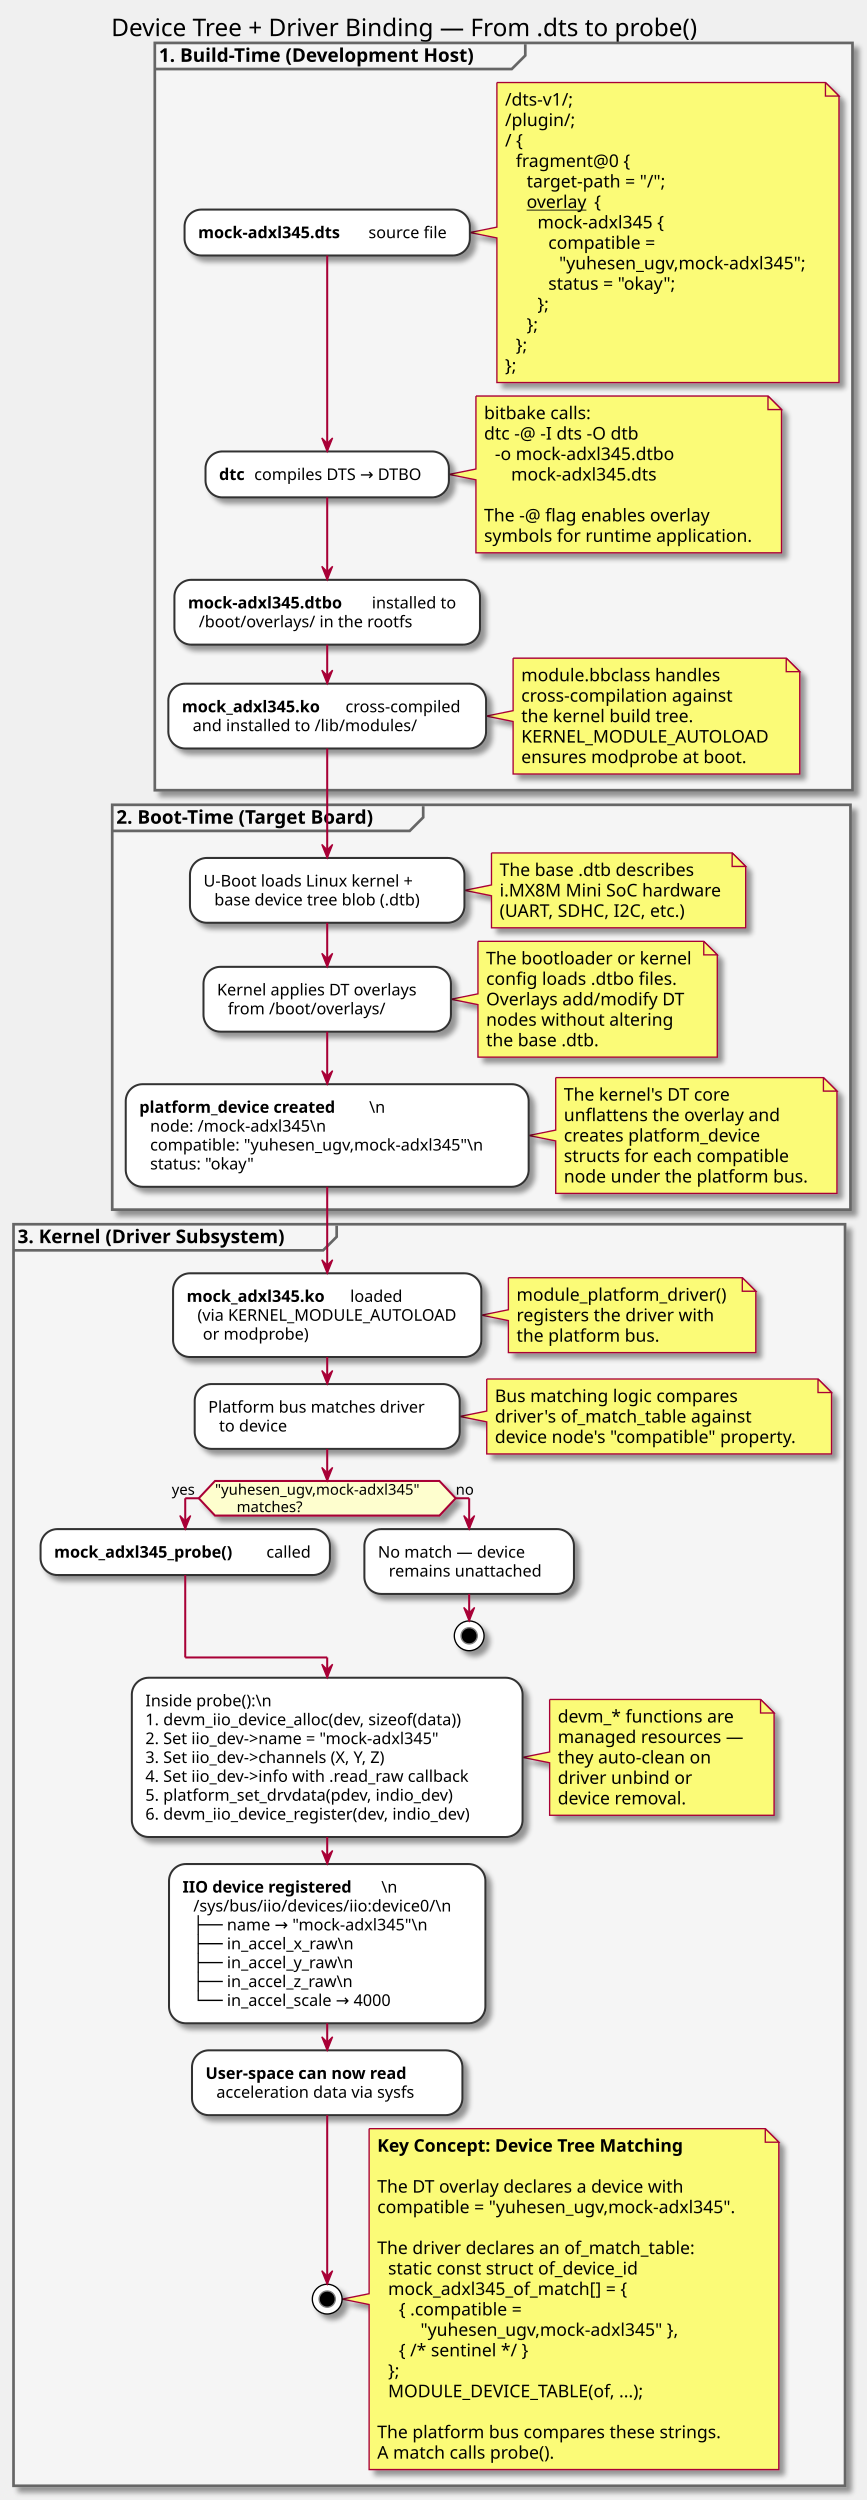
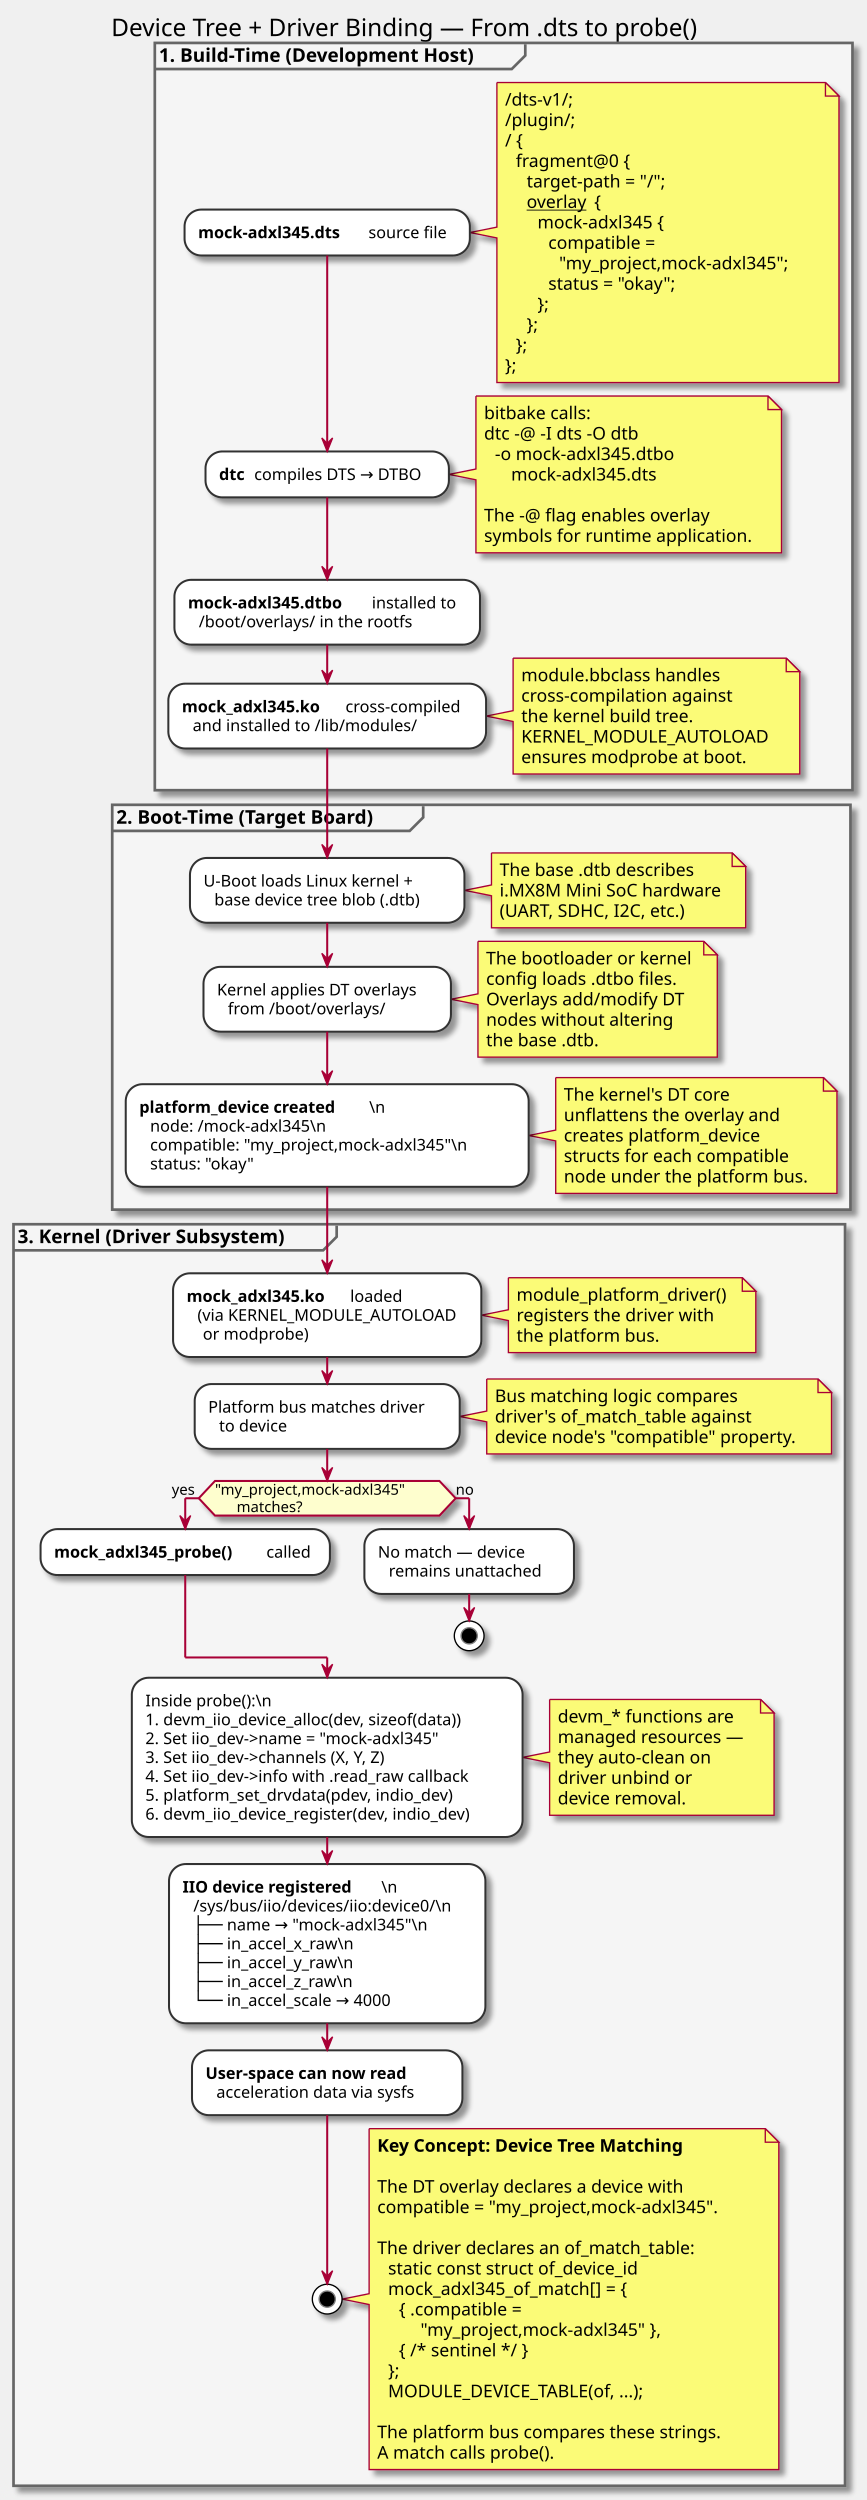
<svg xmlns="http://www.w3.org/2000/svg" contentScriptType="application/ecmascript" contentStyleType="text/css" height="1849px" preserveAspectRatio="none" style="width:641px;height:1849px;" version="1.1" viewBox="0 0 641 1849" width="641px" zoomAndPan="magnify">
  <defs>
    <filter height="300%" id="fpbqhr66bq0sa" width="300%" x="-1" y="-1">
      <feGaussianBlur result="blurOut" stdDeviation="2.0" />
      <feColorMatrix in="blurOut" result="blurOut2" type="matrix" values="0 0 0 0 0 0 0 0 0 0 0 0 0 0 0 0 0 0 .4 0" />
      <feOffset dx="4.0" dy="4.0" in="blurOut2" result="blurOut3" />
      <feBlend in="SourceGraphic" in2="blurOut3" mode="normal" />
    </filter>
  </defs>
  <g>
    <text fill="#000000" font-family="sans-serif" font-size="18" lengthAdjust="spacingAndGlyphs" textLength="475" x="82.25" y="26.708">Device Tree + Driver Binding — From .dts to probe()</text>
    <rect fill="#F5F5F5" filter="url(#fpbqhr66bq0sa)" height="552.688" style="stroke: #666666; stroke-width: 2.0;" width="516" x="114.5" y="31.755" />
    <path d="M388.5,32.755 L388.5,41.052 L378.5,51.052 L114.5,51.052 " fill="none" style="stroke: #666666; stroke-width: 2.0;" />
    <text fill="#000000" font-family="sans-serif" font-size="14" font-weight="bold" lengthAdjust="spacingAndGlyphs" textLength="264" x="117.5" y="45.75">1. Build-Time (Development Host)</text>
    <path d="M367.5,61.052 L367.5,167.981 L347.5,171.981 L367.5,175.981 L367.5,282.911 A0,0 0 0 0 367.5,282.911 L620.5,282.911 A0,0 0 0 0 620.5,282.911 L620.5,71.052 L610.5,61.052 L367.5,61.052 A0,0 0 0 0 367.5,61.052 " fill="#FBFB77" filter="url(#fpbqhr66bq0sa)" style="stroke: #A80036; stroke-width: 1.0;" />
    <path d="M610.5,61.052 L610.5,71.052 L620.5,71.052 L610.5,61.052 " fill="#FBFB77" style="stroke: #A80036; stroke-width: 1.0;" />
    <text fill="#000000" font-family="sans-serif" font-size="13" lengthAdjust="spacingAndGlyphs" textLength="52" x="373.5" y="78.119">/dts-v1/;</text>
    <text fill="#000000" font-family="sans-serif" font-size="13" lengthAdjust="spacingAndGlyphs" textLength="50" x="373.5" y="93.251">/plugin/;</text>
    <text fill="#000000" font-family="sans-serif" font-size="13" lengthAdjust="spacingAndGlyphs" textLength="16" x="373.5" y="108.384">/ {</text>
    <text fill="#000000" font-family="sans-serif" font-size="13" lengthAdjust="spacingAndGlyphs" textLength="92" x="381.5" y="123.517">fragment@0 {</text>
    <text fill="#000000" font-family="sans-serif" font-size="13" lengthAdjust="spacingAndGlyphs" textLength="110" x="389.5" y="138.65">target-path = "/";</text>
    <text fill="#000000" font-family="sans-serif" font-size="13" lengthAdjust="spacingAndGlyphs" textLength="0" x="389.5" y="153.783" />
    <text fill="#000000" font-family="sans-serif" font-size="13" lengthAdjust="spacingAndGlyphs" text-decoration="underline" textLength="46" x="389.5" y="153.783">overlay</text>
    <text fill="#000000" font-family="sans-serif" font-size="13" lengthAdjust="spacingAndGlyphs" textLength="8" x="439.5" y="153.783">{</text>
    <text fill="#000000" font-family="sans-serif" font-size="13" lengthAdjust="spacingAndGlyphs" textLength="102" x="397.5" y="168.916">mock-adxl345 {</text>
    <text fill="#000000" font-family="sans-serif" font-size="13" lengthAdjust="spacingAndGlyphs" textLength="86" x="405.5" y="184.048">compatible =</text>
-     <text fill="#000000" font-family="sans-serif" font-size="13" lengthAdjust="spacingAndGlyphs" textLength="192" x="413.5" y="199.181">"yuhesen_ugv,mock-adxl345";</text>
+     <text fill="#000000" font-family="sans-serif" font-size="13" lengthAdjust="spacingAndGlyphs" textLength="192" x="413.5" y="199.181">"my_project,mock-adxl345";</text>
    <text fill="#000000" font-family="sans-serif" font-size="13" lengthAdjust="spacingAndGlyphs" textLength="103" x="405.5" y="214.314">status = "okay";</text>
    <text fill="#000000" font-family="sans-serif" font-size="13" lengthAdjust="spacingAndGlyphs" textLength="12" x="397.5" y="229.447">};</text>
    <text fill="#000000" font-family="sans-serif" font-size="13" lengthAdjust="spacingAndGlyphs" textLength="12" x="389.5" y="244.58">};</text>
    <text fill="#000000" font-family="sans-serif" font-size="13" lengthAdjust="spacingAndGlyphs" textLength="12" x="381.5" y="259.712">};</text>
    <text fill="#000000" font-family="sans-serif" font-size="13" lengthAdjust="spacingAndGlyphs" textLength="12" x="373.5" y="274.845">};</text>
    <rect fill="#FFFFFF" filter="url(#fpbqhr66bq0sa)" height="33.969" rx="12.5" ry="12.5" style="stroke: #333333; stroke-width: 1.5;" width="211" x="136.5" y="154.997" />
    <text fill="#000000" font-family="sans-serif" font-size="12" font-weight="bold" lengthAdjust="spacingAndGlyphs" textLength="122" x="146.5" y="176.136">mock-adxl345.dts</text>
    <text fill="#000000" font-family="sans-serif" font-size="12" lengthAdjust="spacingAndGlyphs" textLength="65" x="272.5" y="176.136">source file</text>
    <path d="M352,292.911 L352,346.876 L332,350.876 L352,354.876 L352,408.841 A0,0 0 0 0 352,408.841 L578,408.841 A0,0 0 0 0 578,408.841 L578,302.911 L568,292.911 L352,292.911 A0,0 0 0 0 352,292.911 " fill="#FBFB77" filter="url(#fpbqhr66bq0sa)" style="stroke: #A80036; stroke-width: 1.0;" />
    <path d="M568,292.911 L568,302.911 L578,302.911 L568,292.911 " fill="#FBFB77" style="stroke: #A80036; stroke-width: 1.0;" />
    <text fill="#000000" font-family="sans-serif" font-size="13" lengthAdjust="spacingAndGlyphs" textLength="83" x="358" y="309.978">bitbake calls:</text>
    <text fill="#000000" font-family="sans-serif" font-size="13" lengthAdjust="spacingAndGlyphs" textLength="122" x="358" y="325.111">dtc -@ -I dts -O dtb</text>
    <text fill="#000000" font-family="sans-serif" font-size="13" lengthAdjust="spacingAndGlyphs" textLength="140" x="366" y="340.244">-o mock-adxl345.dtbo</text>
    <text fill="#000000" font-family="sans-serif" font-size="13" lengthAdjust="spacingAndGlyphs" textLength="114" x="378" y="355.377">mock-adxl345.dts</text>
    <text fill="#000000" font-family="sans-serif" font-size="13" lengthAdjust="spacingAndGlyphs" textLength="0" x="362" y="370.509" />
    <text fill="#000000" font-family="sans-serif" font-size="13" lengthAdjust="spacingAndGlyphs" textLength="176" x="358" y="385.642">The -@ flag enables overlay</text>
    <text fill="#000000" font-family="sans-serif" font-size="13" lengthAdjust="spacingAndGlyphs" textLength="205" x="358" y="400.775">symbols for runtime application.</text>
    <rect fill="#FFFFFF" filter="url(#fpbqhr66bq0sa)" height="33.969" rx="12.5" ry="12.5" style="stroke: #333333; stroke-width: 1.5;" width="180" x="152" y="333.892" />
    <text fill="#000000" font-family="sans-serif" font-size="12" font-weight="bold" lengthAdjust="spacingAndGlyphs" textLength="22" x="162" y="355.03">dtc</text>
    <text fill="#000000" font-family="sans-serif" font-size="12" lengthAdjust="spacingAndGlyphs" textLength="134" x="188" y="355.03">compiles DTS → DTBO</text>
    <rect fill="#FFFFFF" filter="url(#fpbqhr66bq0sa)" height="47.938" rx="12.5" ry="12.5" style="stroke: #333333; stroke-width: 1.5;" width="226" x="129" y="428.841" />
    <text fill="#000000" font-family="sans-serif" font-size="12" font-weight="bold" lengthAdjust="spacingAndGlyphs" textLength="132" x="139" y="449.979">mock-adxl345.dtbo</text>
    <text fill="#000000" font-family="sans-serif" font-size="12" lengthAdjust="spacingAndGlyphs" textLength="70" x="275" y="449.979">installed to</text>
    <text fill="#000000" font-family="sans-serif" font-size="12" lengthAdjust="spacingAndGlyphs" textLength="173" x="147" y="463.948">/boot/overlays/ in the rootfs</text>
    <path d="M379.5,486.778 L379.5,525.61 L359.5,529.61 L379.5,533.61 L379.5,572.442 A0,0 0 0 0 379.5,572.442 L591.5,572.442 A0,0 0 0 0 591.5,572.442 L591.5,496.778 L581.5,486.778 L379.5,486.778 A0,0 0 0 0 379.5,486.778 " fill="#FBFB77" filter="url(#fpbqhr66bq0sa)" style="stroke: #A80036; stroke-width: 1.0;" />
    <path d="M581.5,486.778 L581.5,496.778 L591.5,496.778 L581.5,486.778 " fill="#FBFB77" style="stroke: #A80036; stroke-width: 1.0;" />
    <text fill="#000000" font-family="sans-serif" font-size="13" lengthAdjust="spacingAndGlyphs" textLength="154" x="385.5" y="503.845">module.bbclass handles</text>
    <text fill="#000000" font-family="sans-serif" font-size="13" lengthAdjust="spacingAndGlyphs" textLength="164" x="385.5" y="518.978">cross-compilation against</text>
    <text fill="#000000" font-family="sans-serif" font-size="13" lengthAdjust="spacingAndGlyphs" textLength="132" x="385.5" y="534.111">the kernel build tree.</text>
    <text fill="#000000" font-family="sans-serif" font-size="13" lengthAdjust="spacingAndGlyphs" textLength="191" x="385.5" y="549.244">KERNEL_MODULE_AUTOLOAD</text>
    <text fill="#000000" font-family="sans-serif" font-size="13" lengthAdjust="spacingAndGlyphs" textLength="175" x="385.5" y="564.376">ensures modprobe at boot.</text>
    <rect fill="#FFFFFF" filter="url(#fpbqhr66bq0sa)" height="47.938" rx="12.5" ry="12.5" style="stroke: #333333; stroke-width: 1.5;" width="235" x="124.5" y="505.642" />
    <text fill="#000000" font-family="sans-serif" font-size="12" font-weight="bold" lengthAdjust="spacingAndGlyphs" textLength="117" x="134.5" y="526.78">mock_adxl345.ko</text>
    <text fill="#000000" font-family="sans-serif" font-size="12" lengthAdjust="spacingAndGlyphs" textLength="94" x="255.5" y="526.78">cross-compiled</text>
    <text fill="#000000" font-family="sans-serif" font-size="12" lengthAdjust="spacingAndGlyphs" textLength="181" x="142.5" y="540.749">and installed to /lib/modules/</text>
    <rect fill="#F5F5F5" filter="url(#fpbqhr66bq0sa)" height="299.398" style="stroke: #666666; stroke-width: 2.0;" width="546" x="83" y="595.244" />
    <path d="M313,596.244 L313,604.541 L303,614.541 L83,614.541 " fill="none" style="stroke: #666666; stroke-width: 2.0;" />
    <text fill="#000000" font-family="sans-serif" font-size="14" font-weight="bold" lengthAdjust="spacingAndGlyphs" textLength="220" x="86" y="609.239">2. Boot-Time (Target Board)</text>
    <path d="M363.5,630.811 L363.5,654.51 L343.5,658.51 L363.5,662.51 L363.5,686.209 A0,0 0 0 0 363.5,686.209 L551.5,686.209 A0,0 0 0 0 551.5,686.209 L551.5,640.811 L541.5,630.811 L363.5,630.811 A0,0 0 0 0 363.5,630.811 " fill="#FBFB77" filter="url(#fpbqhr66bq0sa)" style="stroke: #A80036; stroke-width: 1.0;" />
    <path d="M541.5,630.811 L541.5,640.811 L551.5,640.811 L541.5,630.811 " fill="#FBFB77" style="stroke: #A80036; stroke-width: 1.0;" />
    <text fill="#000000" font-family="sans-serif" font-size="13" lengthAdjust="spacingAndGlyphs" textLength="152" x="369.5" y="647.877">The base .dtb describes</text>
    <text fill="#000000" font-family="sans-serif" font-size="13" lengthAdjust="spacingAndGlyphs" textLength="167" x="369.5" y="663.01">i.MX8M Mini SoC hardware</text>
    <text fill="#000000" font-family="sans-serif" font-size="13" lengthAdjust="spacingAndGlyphs" textLength="150" x="369.5" y="678.143">(UART, SDHC, I2C, etc.)</text>
    <rect fill="#FFFFFF" filter="url(#fpbqhr66bq0sa)" height="47.938" rx="12.5" ry="12.5" style="stroke: #333333; stroke-width: 1.5;" width="203" x="140.5" y="634.541" />
    <text fill="#000000" font-family="sans-serif" font-size="12" lengthAdjust="spacingAndGlyphs" textLength="172" x="150.5" y="655.68">U-Boot loads Linux kernel +</text>
    <text fill="#000000" font-family="sans-serif" font-size="12" lengthAdjust="spacingAndGlyphs" textLength="175" x="158.5" y="669.648">base device tree blob (.dtb)</text>
    <path d="M353.5,696.209 L353.5,735.041 L333.5,739.041 L353.5,743.041 L353.5,781.873 A0,0 0 0 0 353.5,781.873 L530.5,781.873 A0,0 0 0 0 530.5,781.873 L530.5,706.209 L520.5,696.209 L353.5,696.209 A0,0 0 0 0 353.5,696.209 " fill="#FBFB77" filter="url(#fpbqhr66bq0sa)" style="stroke: #A80036; stroke-width: 1.0;" />
    <path d="M520.5,696.209 L520.5,706.209 L530.5,706.209 L520.5,696.209 " fill="#FBFB77" style="stroke: #A80036; stroke-width: 1.0;" />
    <text fill="#000000" font-family="sans-serif" font-size="13" lengthAdjust="spacingAndGlyphs" textLength="156" x="359.5" y="713.276">The bootloader or kernel</text>
    <text fill="#000000" font-family="sans-serif" font-size="13" lengthAdjust="spacingAndGlyphs" textLength="146" x="359.5" y="728.409">config loads .dtbo files.</text>
    <text fill="#000000" font-family="sans-serif" font-size="13" lengthAdjust="spacingAndGlyphs" textLength="151" x="359.5" y="743.542">Overlays add/modify DT</text>
    <text fill="#000000" font-family="sans-serif" font-size="13" lengthAdjust="spacingAndGlyphs" textLength="141" x="359.5" y="758.674">nodes without altering</text>
    <text fill="#000000" font-family="sans-serif" font-size="13" lengthAdjust="spacingAndGlyphs" textLength="89" x="359.5" y="773.807">the base .dtb.</text>
    <rect fill="#FFFFFF" filter="url(#fpbqhr66bq0sa)" height="47.938" rx="12.5" ry="12.5" style="stroke: #333333; stroke-width: 1.5;" width="183" x="150.5" y="715.072" />
    <text fill="#000000" font-family="sans-serif" font-size="12" lengthAdjust="spacingAndGlyphs" textLength="163" x="160.5" y="736.211">Kernel applies DT overlays</text>
    <text fill="#000000" font-family="sans-serif" font-size="12" lengthAdjust="spacingAndGlyphs" textLength="124" x="168.5" y="750.18">from /boot/overlays/</text>
    <path d="M411,796.979 L411,835.811 L391,839.811 L411,843.811 L411,882.643 A0,0 0 0 0 411,882.643 L619,882.643 A0,0 0 0 0 619,882.643 L619,806.979 L609,796.979 L411,796.979 A0,0 0 0 0 411,796.979 " fill="#FBFB77" filter="url(#fpbqhr66bq0sa)" style="stroke: #A80036; stroke-width: 1.0;" />
    <path d="M609,796.979 L609,806.979 L619,806.979 L609,796.979 " fill="#FBFB77" style="stroke: #A80036; stroke-width: 1.0;" />
    <text fill="#000000" font-family="sans-serif" font-size="13" lengthAdjust="spacingAndGlyphs" textLength="129" x="417" y="814.045">The kernel's DT core</text>
    <text fill="#000000" font-family="sans-serif" font-size="13" lengthAdjust="spacingAndGlyphs" textLength="167" x="417" y="829.178">unflattens the overlay and</text>
    <text fill="#000000" font-family="sans-serif" font-size="13" lengthAdjust="spacingAndGlyphs" textLength="154" x="417" y="844.311">creates platform_device</text>
    <text fill="#000000" font-family="sans-serif" font-size="13" lengthAdjust="spacingAndGlyphs" textLength="175" x="417" y="859.444">structs for each compatible</text>
    <text fill="#000000" font-family="sans-serif" font-size="13" lengthAdjust="spacingAndGlyphs" textLength="187" x="417" y="874.577">node under the platform bus.</text>
    <rect fill="#FFFFFF" filter="url(#fpbqhr66bq0sa)" height="75.875" rx="12.5" ry="12.5" style="stroke: #333333; stroke-width: 1.5;" width="298" x="93" y="801.873" />
    <text fill="#000000" font-family="sans-serif" font-size="12" font-weight="bold" lengthAdjust="spacingAndGlyphs" textLength="170" x="103" y="823.012">platform_device created</text>
    <text fill="#000000" font-family="sans-serif" font-size="12" lengthAdjust="spacingAndGlyphs" textLength="12" x="273" y="823.012">\n</text>
    <text fill="#000000" font-family="sans-serif" font-size="12" lengthAdjust="spacingAndGlyphs" textLength="142" x="111" y="836.981">node: /mock-adxl345\n</text>
-     <text fill="#000000" font-family="sans-serif" font-size="12" lengthAdjust="spacingAndGlyphs" textLength="270" x="111" y="850.949">compatible: "yuhesen_ugv,mock-adxl345"\n</text>
+     <text fill="#000000" font-family="sans-serif" font-size="12" lengthAdjust="spacingAndGlyphs" textLength="270" x="111" y="850.949">compatible: "my_project,mock-adxl345"\n</text>
    <text fill="#000000" font-family="sans-serif" font-size="12" lengthAdjust="spacingAndGlyphs" textLength="87" x="111" y="864.918">status: "okay"</text>
    <rect fill="#F5F5F5" filter="url(#fpbqhr66bq0sa)" height="933.043" style="stroke: #666666; stroke-width: 2.0;" width="615" x="10" y="905.444" />
    <path d="M249,906.444 L249,914.741 L239,924.741 L10,924.741 " fill="none" style="stroke: #666666; stroke-width: 2.0;" />
    <text fill="#000000" font-family="sans-serif" font-size="14" font-weight="bold" lengthAdjust="spacingAndGlyphs" textLength="229" x="13" y="919.439">3. Kernel (Driver Subsystem)</text>
    <path d="M376,944.995 L376,968.694 L356,972.694 L376,976.694 L376,1000.394 A0,0 0 0 0 376,1000.394 L559,1000.394 A0,0 0 0 0 559,1000.394 L559,954.995 L549,944.995 L376,944.995 A0,0 0 0 0 376,944.995 " fill="#FBFB77" filter="url(#fpbqhr66bq0sa)" style="stroke: #A80036; stroke-width: 1.0;" />
    <path d="M549,944.995 L549,954.995 L559,954.995 L549,944.995 " fill="#FBFB77" style="stroke: #A80036; stroke-width: 1.0;" />
    <text fill="#000000" font-family="sans-serif" font-size="13" lengthAdjust="spacingAndGlyphs" textLength="162" x="382" y="962.062">module_platform_driver()</text>
    <text fill="#000000" font-family="sans-serif" font-size="13" lengthAdjust="spacingAndGlyphs" textLength="150" x="382" y="977.195">registers the driver with</text>
    <text fill="#000000" font-family="sans-serif" font-size="13" lengthAdjust="spacingAndGlyphs" textLength="110" x="382" y="992.328">the platform bus.</text>
    <rect fill="#FFFFFF" filter="url(#fpbqhr66bq0sa)" height="61.906" rx="12.5" ry="12.5" style="stroke: #333333; stroke-width: 1.5;" width="228" x="128" y="941.741" />
    <text fill="#000000" font-family="sans-serif" font-size="12" font-weight="bold" lengthAdjust="spacingAndGlyphs" textLength="117" x="138" y="962.88">mock_adxl345.ko</text>
    <text fill="#000000" font-family="sans-serif" font-size="12" lengthAdjust="spacingAndGlyphs" textLength="43" x="259" y="962.88">loaded</text>
    <text fill="#000000" font-family="sans-serif" font-size="12" lengthAdjust="spacingAndGlyphs" textLength="200" x="146" y="976.849">(via KERNEL_MODULE_AUTOLOAD</text>
    <text fill="#000000" font-family="sans-serif" font-size="12" lengthAdjust="spacingAndGlyphs" textLength="86" x="150" y="990.817">or modprobe)</text>
    <path d="M360,1019.917 L360,1043.616 L340,1047.616 L360,1051.616 L360,1075.315 A0,0 0 0 0 360,1075.315 L615,1075.315 A0,0 0 0 0 615,1075.315 L615,1029.917 L605,1019.917 L360,1019.917 A0,0 0 0 0 360,1019.917 " fill="#FBFB77" filter="url(#fpbqhr66bq0sa)" style="stroke: #A80036; stroke-width: 1.0;" />
    <path d="M605,1019.917 L605,1029.917 L615,1029.917 L605,1019.917 " fill="#FBFB77" style="stroke: #A80036; stroke-width: 1.0;" />
    <text fill="#000000" font-family="sans-serif" font-size="13" lengthAdjust="spacingAndGlyphs" textLength="189" x="366" y="1036.984">Bus matching logic compares</text>
    <text fill="#000000" font-family="sans-serif" font-size="13" lengthAdjust="spacingAndGlyphs" textLength="200" x="366" y="1052.117">driver's of_match_table against</text>
    <text fill="#000000" font-family="sans-serif" font-size="13" lengthAdjust="spacingAndGlyphs" textLength="234" x="366" y="1067.249">device node's "compatible" property.</text>
    <rect fill="#FFFFFF" filter="url(#fpbqhr66bq0sa)" height="47.938" rx="12.5" ry="12.5" style="stroke: #333333; stroke-width: 1.5;" width="196" x="144" y="1023.648" />
    <text fill="#000000" font-family="sans-serif" font-size="12" lengthAdjust="spacingAndGlyphs" textLength="176" x="154" y="1044.786">Platform bus matches driver</text>
    <text fill="#000000" font-family="sans-serif" font-size="12" lengthAdjust="spacingAndGlyphs" textLength="57" x="162" y="1058.755">to device</text>
    <polygon fill="#FEFECE" filter="url(#fpbqhr66bq0sa)" points="159,1095.315,325,1095.315,337,1108.12,325,1120.925,159,1120.925,147,1108.12,159,1095.315" style="stroke: #A80036; stroke-width: 1.5;" />
-     <text fill="#000000" font-family="sans-serif" font-size="11" lengthAdjust="spacingAndGlyphs" textLength="166" x="159" y="1105.526">"yuhesen_ugv,mock-adxl345"</text>
+     <text fill="#000000" font-family="sans-serif" font-size="11" lengthAdjust="spacingAndGlyphs" textLength="166" x="159" y="1105.526">"my_project,mock-adxl345"</text>
    <text fill="#000000" font-family="sans-serif" font-size="11" lengthAdjust="spacingAndGlyphs" textLength="55" x="175" y="1118.331">matches?</text>
    <text fill="#000000" font-family="sans-serif" font-size="11" lengthAdjust="spacingAndGlyphs" textLength="20" x="127" y="1105.526">yes</text>
    <text fill="#000000" font-family="sans-serif" font-size="11" lengthAdjust="spacingAndGlyphs" textLength="14" x="337" y="1105.526">no</text>
    <rect fill="#FFFFFF" filter="url(#fpbqhr66bq0sa)" height="33.969" rx="12.5" ry="12.5" style="stroke: #333333; stroke-width: 1.5;" width="214" x="30" y="1130.925" />
    <text fill="#000000" font-family="sans-serif" font-size="12" font-weight="bold" lengthAdjust="spacingAndGlyphs" textLength="153" x="40" y="1152.063">mock_adxl345_probe()</text>
    <text fill="#000000" font-family="sans-serif" font-size="12" lengthAdjust="spacingAndGlyphs" textLength="37" x="197" y="1152.063">called</text>
    <rect fill="#FFFFFF" filter="url(#fpbqhr66bq0sa)" height="47.938" rx="12.5" ry="12.5" style="stroke: #333333; stroke-width: 1.5;" width="155" x="269.5" y="1130.925" />
    <text fill="#000000" font-family="sans-serif" font-size="12" lengthAdjust="spacingAndGlyphs" textLength="120" x="279.5" y="1152.063">No match — device</text>
    <text fill="#000000" font-family="sans-serif" font-size="12" lengthAdjust="spacingAndGlyphs" textLength="127" x="287.5" y="1166.032">remains unattached</text>
    <ellipse cx="347" cy="1209.862" fill="#FFFFFF" filter="url(#fpbqhr66bq0sa)" rx="11" ry="11" style="stroke: #000000; stroke-width: 1.0;" />
    <ellipse cx="347" cy="1209.862" fill="#000000" rx="6" ry="6" style="stroke: #7F7F7F; stroke-width: 1.0;" />
    <path d="M406.5,1256.921 L406.5,1295.753 L386.5,1299.753 L406.5,1303.753 L406.5,1342.585 A0,0 0 0 0 406.5,1342.585 L572.5,1342.585 A0,0 0 0 0 572.5,1342.585 L572.5,1266.921 L562.5,1256.921 L406.5,1256.921 A0,0 0 0 0 406.5,1256.921 " fill="#FBFB77" filter="url(#fpbqhr66bq0sa)" style="stroke: #A80036; stroke-width: 1.0;" />
    <path d="M562.5,1256.921 L562.5,1266.921 L572.5,1266.921 L562.5,1256.921 " fill="#FBFB77" style="stroke: #A80036; stroke-width: 1.0;" />
    <text fill="#000000" font-family="sans-serif" font-size="13" lengthAdjust="spacingAndGlyphs" textLength="137" x="412.5" y="1273.988">devm_* functions are</text>
    <text fill="#000000" font-family="sans-serif" font-size="13" lengthAdjust="spacingAndGlyphs" textLength="145" x="412.5" y="1289.121">managed resources —</text>
    <text fill="#000000" font-family="sans-serif" font-size="13" lengthAdjust="spacingAndGlyphs" textLength="120" x="412.5" y="1304.253">they auto-clean on</text>
    <text fill="#000000" font-family="sans-serif" font-size="13" lengthAdjust="spacingAndGlyphs" textLength="100" x="412.5" y="1319.386">driver unbind or</text>
    <text fill="#000000" font-family="sans-serif" font-size="13" lengthAdjust="spacingAndGlyphs" textLength="101" x="412.5" y="1334.519">device removal.</text>
    <rect fill="#FFFFFF" filter="url(#fpbqhr66bq0sa)" height="117.781" rx="12.5" ry="12.5" style="stroke: #333333; stroke-width: 1.5;" width="289" x="97.5" y="1240.862" />
    <text fill="#000000" font-family="sans-serif" font-size="12" lengthAdjust="spacingAndGlyphs" textLength="104" x="107.5" y="1262.001">Inside probe():\n</text>
    <text fill="#000000" font-family="sans-serif" font-size="12" lengthAdjust="spacingAndGlyphs" textLength="264" x="107.5" y="1275.97">1. devm_iio_device_alloc(dev, sizeof(data))</text>
    <text fill="#000000" font-family="sans-serif" font-size="12" lengthAdjust="spacingAndGlyphs" textLength="246" x="107.5" y="1289.938">2. Set iio_dev-&gt;name = "mock-adxl345"</text>
    <text fill="#000000" font-family="sans-serif" font-size="12" lengthAdjust="spacingAndGlyphs" textLength="207" x="107.5" y="1303.907">3. Set iio_dev-&gt;channels (X, Y, Z)</text>
    <text fill="#000000" font-family="sans-serif" font-size="12" lengthAdjust="spacingAndGlyphs" textLength="269" x="107.5" y="1317.876">4. Set iio_dev-&gt;info with .read_raw callback</text>
    <text fill="#000000" font-family="sans-serif" font-size="12" lengthAdjust="spacingAndGlyphs" textLength="254" x="107.5" y="1331.845">5. platform_set_drvdata(pdev, indio_dev)</text>
    <text fill="#000000" font-family="sans-serif" font-size="12" lengthAdjust="spacingAndGlyphs" textLength="268" x="107.5" y="1345.813">6. devm_iio_device_register(dev, indio_dev)</text>
    <rect fill="#FFFFFF" filter="url(#fpbqhr66bq0sa)" height="117.781" rx="12.5" ry="12.5" style="stroke: #333333; stroke-width: 1.5;" width="234" x="125" y="1378.644" />
    <text fill="#000000" font-family="sans-serif" font-size="12" font-weight="bold" lengthAdjust="spacingAndGlyphs" textLength="147" x="135" y="1399.782">IIO device registered</text>
    <text fill="#000000" font-family="sans-serif" font-size="12" lengthAdjust="spacingAndGlyphs" textLength="12" x="282" y="1399.782">\n</text>
    <text fill="#000000" font-family="sans-serif" font-size="12" lengthAdjust="spacingAndGlyphs" textLength="206" x="143" y="1413.751">/sys/bus/iio/devices/iio:device0/\n</text>
    <text fill="#000000" font-family="sans-serif" font-size="12" lengthAdjust="spacingAndGlyphs" textLength="186" x="143" y="1427.72">├── name → "mock-adxl345"\n</text>
    <text fill="#000000" font-family="sans-serif" font-size="12" lengthAdjust="spacingAndGlyphs" textLength="127" x="143" y="1441.688">├── in_accel_x_raw\n</text>
    <text fill="#000000" font-family="sans-serif" font-size="12" lengthAdjust="spacingAndGlyphs" textLength="127" x="143" y="1455.657">├── in_accel_y_raw\n</text>
    <text fill="#000000" font-family="sans-serif" font-size="12" lengthAdjust="spacingAndGlyphs" textLength="126" x="143" y="1469.626">├── in_accel_z_raw\n</text>
    <text fill="#000000" font-family="sans-serif" font-size="12" lengthAdjust="spacingAndGlyphs" textLength="164" x="143" y="1483.595">└── in_accel_scale → 4000</text>
    <rect fill="#FFFFFF" filter="url(#fpbqhr66bq0sa)" height="47.938" rx="12.5" ry="12.5" style="stroke: #333333; stroke-width: 1.5;" width="200" x="142" y="1516.425" />
    <text fill="#000000" font-family="sans-serif" font-size="12" font-weight="bold" lengthAdjust="spacingAndGlyphs" textLength="180" x="152" y="1537.563">User-space can now read</text>
    <text fill="#000000" font-family="sans-serif" font-size="12" lengthAdjust="spacingAndGlyphs" textLength="167" x="160" y="1551.532">acceleration data via sysfs</text>
    <path d="M273,1574.362 L273,1696.425 L253,1700.425 L273,1704.425 L273,1826.487 A0,0 0 0 0 273,1826.487 L576,1826.487 A0,0 0 0 0 576,1826.487 L576,1584.362 L566,1574.362 L273,1574.362 A0,0 0 0 0 273,1574.362 " fill="#FBFB77" filter="url(#fpbqhr66bq0sa)" style="stroke: #A80036; stroke-width: 1.0;" />
    <path d="M566,1574.362 L566,1584.362 L576,1584.362 L566,1574.362 " fill="#FBFB77" style="stroke: #A80036; stroke-width: 1.0;" />
    <text fill="#000000" font-family="sans-serif" font-size="13" font-weight="bold" lengthAdjust="spacingAndGlyphs" textLength="262" x="279" y="1591.429">Key Concept: Device Tree Matching</text>
    <text fill="#000000" font-family="sans-serif" font-size="13" lengthAdjust="spacingAndGlyphs" textLength="0" x="283" y="1606.562" />
    <text fill="#000000" font-family="sans-serif" font-size="13" lengthAdjust="spacingAndGlyphs" textLength="238" x="279" y="1621.695">The DT overlay declares a device with</text>
-     <text fill="#000000" font-family="sans-serif" font-size="13" lengthAdjust="spacingAndGlyphs" textLength="282" x="279" y="1636.828">compatible = "yuhesen_ugv,mock-adxl345".</text>
+     <text fill="#000000" font-family="sans-serif" font-size="13" lengthAdjust="spacingAndGlyphs" textLength="282" x="279" y="1636.828">compatible = "my_project,mock-adxl345".</text>
    <text fill="#000000" font-family="sans-serif" font-size="13" lengthAdjust="spacingAndGlyphs" textLength="0" x="283" y="1651.96" />
    <text fill="#000000" font-family="sans-serif" font-size="13" lengthAdjust="spacingAndGlyphs" textLength="248" x="279" y="1667.093">The driver declares an of_match_table:</text>
    <text fill="#000000" font-family="sans-serif" font-size="13" lengthAdjust="spacingAndGlyphs" textLength="197" x="287" y="1682.226">static const struct of_device_id</text>
    <text fill="#000000" font-family="sans-serif" font-size="13" lengthAdjust="spacingAndGlyphs" textLength="196" x="287" y="1697.359">mock_adxl345_of_match[] = {</text>
    <text fill="#000000" font-family="sans-serif" font-size="13" lengthAdjust="spacingAndGlyphs" textLength="102" x="295" y="1712.492">{ .compatible =</text>
-     <text fill="#000000" font-family="sans-serif" font-size="13" lengthAdjust="spacingAndGlyphs" textLength="204" x="311" y="1727.624">"yuhesen_ugv,mock-adxl345" },</text>
+     <text fill="#000000" font-family="sans-serif" font-size="13" lengthAdjust="spacingAndGlyphs" textLength="204" x="311" y="1727.624">"my_project,mock-adxl345" },</text>
    <text fill="#000000" font-family="sans-serif" font-size="13" lengthAdjust="spacingAndGlyphs" textLength="104" x="295" y="1742.757">{ /* sentinel */ }</text>
    <text fill="#000000" font-family="sans-serif" font-size="13" lengthAdjust="spacingAndGlyphs" textLength="12" x="287" y="1757.89">};</text>
    <text fill="#000000" font-family="sans-serif" font-size="13" lengthAdjust="spacingAndGlyphs" textLength="203" x="287" y="1773.023">MODULE_DEVICE_TABLE(of, ...);</text>
    <text fill="#000000" font-family="sans-serif" font-size="13" lengthAdjust="spacingAndGlyphs" textLength="0" x="283" y="1788.156" />
    <text fill="#000000" font-family="sans-serif" font-size="13" lengthAdjust="spacingAndGlyphs" textLength="267" x="279" y="1803.289">The platform bus compares these strings.</text>
    <text fill="#000000" font-family="sans-serif" font-size="13" lengthAdjust="spacingAndGlyphs" textLength="141" x="279" y="1818.421">A match calls probe().</text>
    <ellipse cx="242" cy="1700.425" fill="#FFFFFF" filter="url(#fpbqhr66bq0sa)" rx="11" ry="11" style="stroke: #000000; stroke-width: 1.0;" />
    <ellipse cx="242" cy="1700.425" fill="#000000" rx="6" ry="6" style="stroke: #7F7F7F; stroke-width: 1.0;" />
    <line style="stroke: #A80036; stroke-width: 1.5;" x1="242" x2="242" y1="188.966" y2="333.892" />
    <polygon fill="#A80036" points="238,323.892,242,333.892,246,323.892,242,327.892" style="stroke: #A80036; stroke-width: 1.0;" />
    <line style="stroke: #A80036; stroke-width: 1.5;" x1="242" x2="242" y1="367.86" y2="428.841" />
    <polygon fill="#A80036" points="238,418.841,242,428.841,246,418.841,242,422.841" style="stroke: #A80036; stroke-width: 1.0;" />
    <line style="stroke: #A80036; stroke-width: 1.5;" x1="242" x2="242" y1="476.778" y2="505.642" />
    <polygon fill="#A80036" points="238,495.642,242,505.642,246,495.642,242,499.642" style="stroke: #A80036; stroke-width: 1.0;" />
    <line style="stroke: #A80036; stroke-width: 1.5;" x1="242" x2="242" y1="682.479" y2="715.072" />
    <polygon fill="#A80036" points="238,705.072,242,715.072,246,705.072,242,709.072" style="stroke: #A80036; stroke-width: 1.0;" />
    <line style="stroke: #A80036; stroke-width: 1.5;" x1="242" x2="242" y1="763.01" y2="801.873" />
    <polygon fill="#A80036" points="238,791.873,242,801.873,246,791.873,242,795.873" style="stroke: #A80036; stroke-width: 1.0;" />
    <line style="stroke: #A80036; stroke-width: 1.5;" x1="242" x2="242" y1="553.579" y2="634.541" />
    <polygon fill="#A80036" points="238,624.541,242,634.541,246,624.541,242,628.541" style="stroke: #A80036; stroke-width: 1.0;" />
    <line style="stroke: #A80036; stroke-width: 1.5;" x1="242" x2="242" y1="1003.648" y2="1023.648" />
    <polygon fill="#A80036" points="238,1013.648,242,1023.648,246,1013.648,242,1017.648" style="stroke: #A80036; stroke-width: 1.0;" />
    <line style="stroke: #A80036; stroke-width: 1.5;" x1="347" x2="347" y1="1178.862" y2="1198.862" />
    <polygon fill="#A80036" points="343,1188.862,347,1198.862,351,1188.862,347,1192.862" style="stroke: #A80036; stroke-width: 1.0;" />
    <line style="stroke: #A80036; stroke-width: 1.5;" x1="147" x2="137" y1="1108.12" y2="1108.12" />
    <line style="stroke: #A80036; stroke-width: 1.5;" x1="137" x2="137" y1="1108.12" y2="1130.925" />
    <polygon fill="#A80036" points="133,1120.925,137,1130.925,141,1120.925,137,1124.925" style="stroke: #A80036; stroke-width: 1.0;" />
    <line style="stroke: #A80036; stroke-width: 1.5;" x1="337" x2="347" y1="1108.12" y2="1108.12" />
    <line style="stroke: #A80036; stroke-width: 1.5;" x1="347" x2="347" y1="1108.12" y2="1130.925" />
    <polygon fill="#A80036" points="343,1120.925,347,1130.925,351,1120.925,347,1124.925" style="stroke: #A80036; stroke-width: 1.0;" />
    <line style="stroke: #A80036; stroke-width: 1.5;" x1="137" x2="137" y1="1164.894" y2="1225.862" />
    <line style="stroke: #A80036; stroke-width: 1.5;" x1="137" x2="242" y1="1225.862" y2="1225.862" />
    <line style="stroke: #A80036; stroke-width: 1.5;" x1="242" x2="242" y1="1225.862" y2="1240.862" />
    <polygon fill="#A80036" points="238,1230.862,242,1240.862,246,1230.862,242,1234.862" style="stroke: #A80036; stroke-width: 1.0;" />
    <line style="stroke: #A80036; stroke-width: 1.5;" x1="242" x2="242" y1="1071.585" y2="1095.315" />
    <polygon fill="#A80036" points="238,1085.315,242,1095.315,246,1085.315,242,1089.315" style="stroke: #A80036; stroke-width: 1.0;" />
    <line style="stroke: #A80036; stroke-width: 1.5;" x1="242" x2="242" y1="1358.644" y2="1378.644" />
    <polygon fill="#A80036" points="238,1368.644,242,1378.644,246,1368.644,242,1372.644" style="stroke: #A80036; stroke-width: 1.0;" />
    <line style="stroke: #A80036; stroke-width: 1.5;" x1="242" x2="242" y1="1496.425" y2="1516.425" />
    <polygon fill="#A80036" points="238,1506.425,242,1516.425,246,1506.425,242,1510.425" style="stroke: #A80036; stroke-width: 1.0;" />
    <line style="stroke: #A80036; stroke-width: 1.5;" x1="242" x2="242" y1="1564.362" y2="1689.425" />
    <polygon fill="#A80036" points="238,1679.425,242,1689.425,246,1679.425,242,1683.425" style="stroke: #A80036; stroke-width: 1.0;" />
    <line style="stroke: #A80036; stroke-width: 1.5;" x1="242" x2="242" y1="877.748" y2="941.741" />
    <polygon fill="#A80036" points="238,931.741,242,941.741,246,931.741,242,935.741" style="stroke: #A80036; stroke-width: 1.0;" />
  </g>
</svg>
